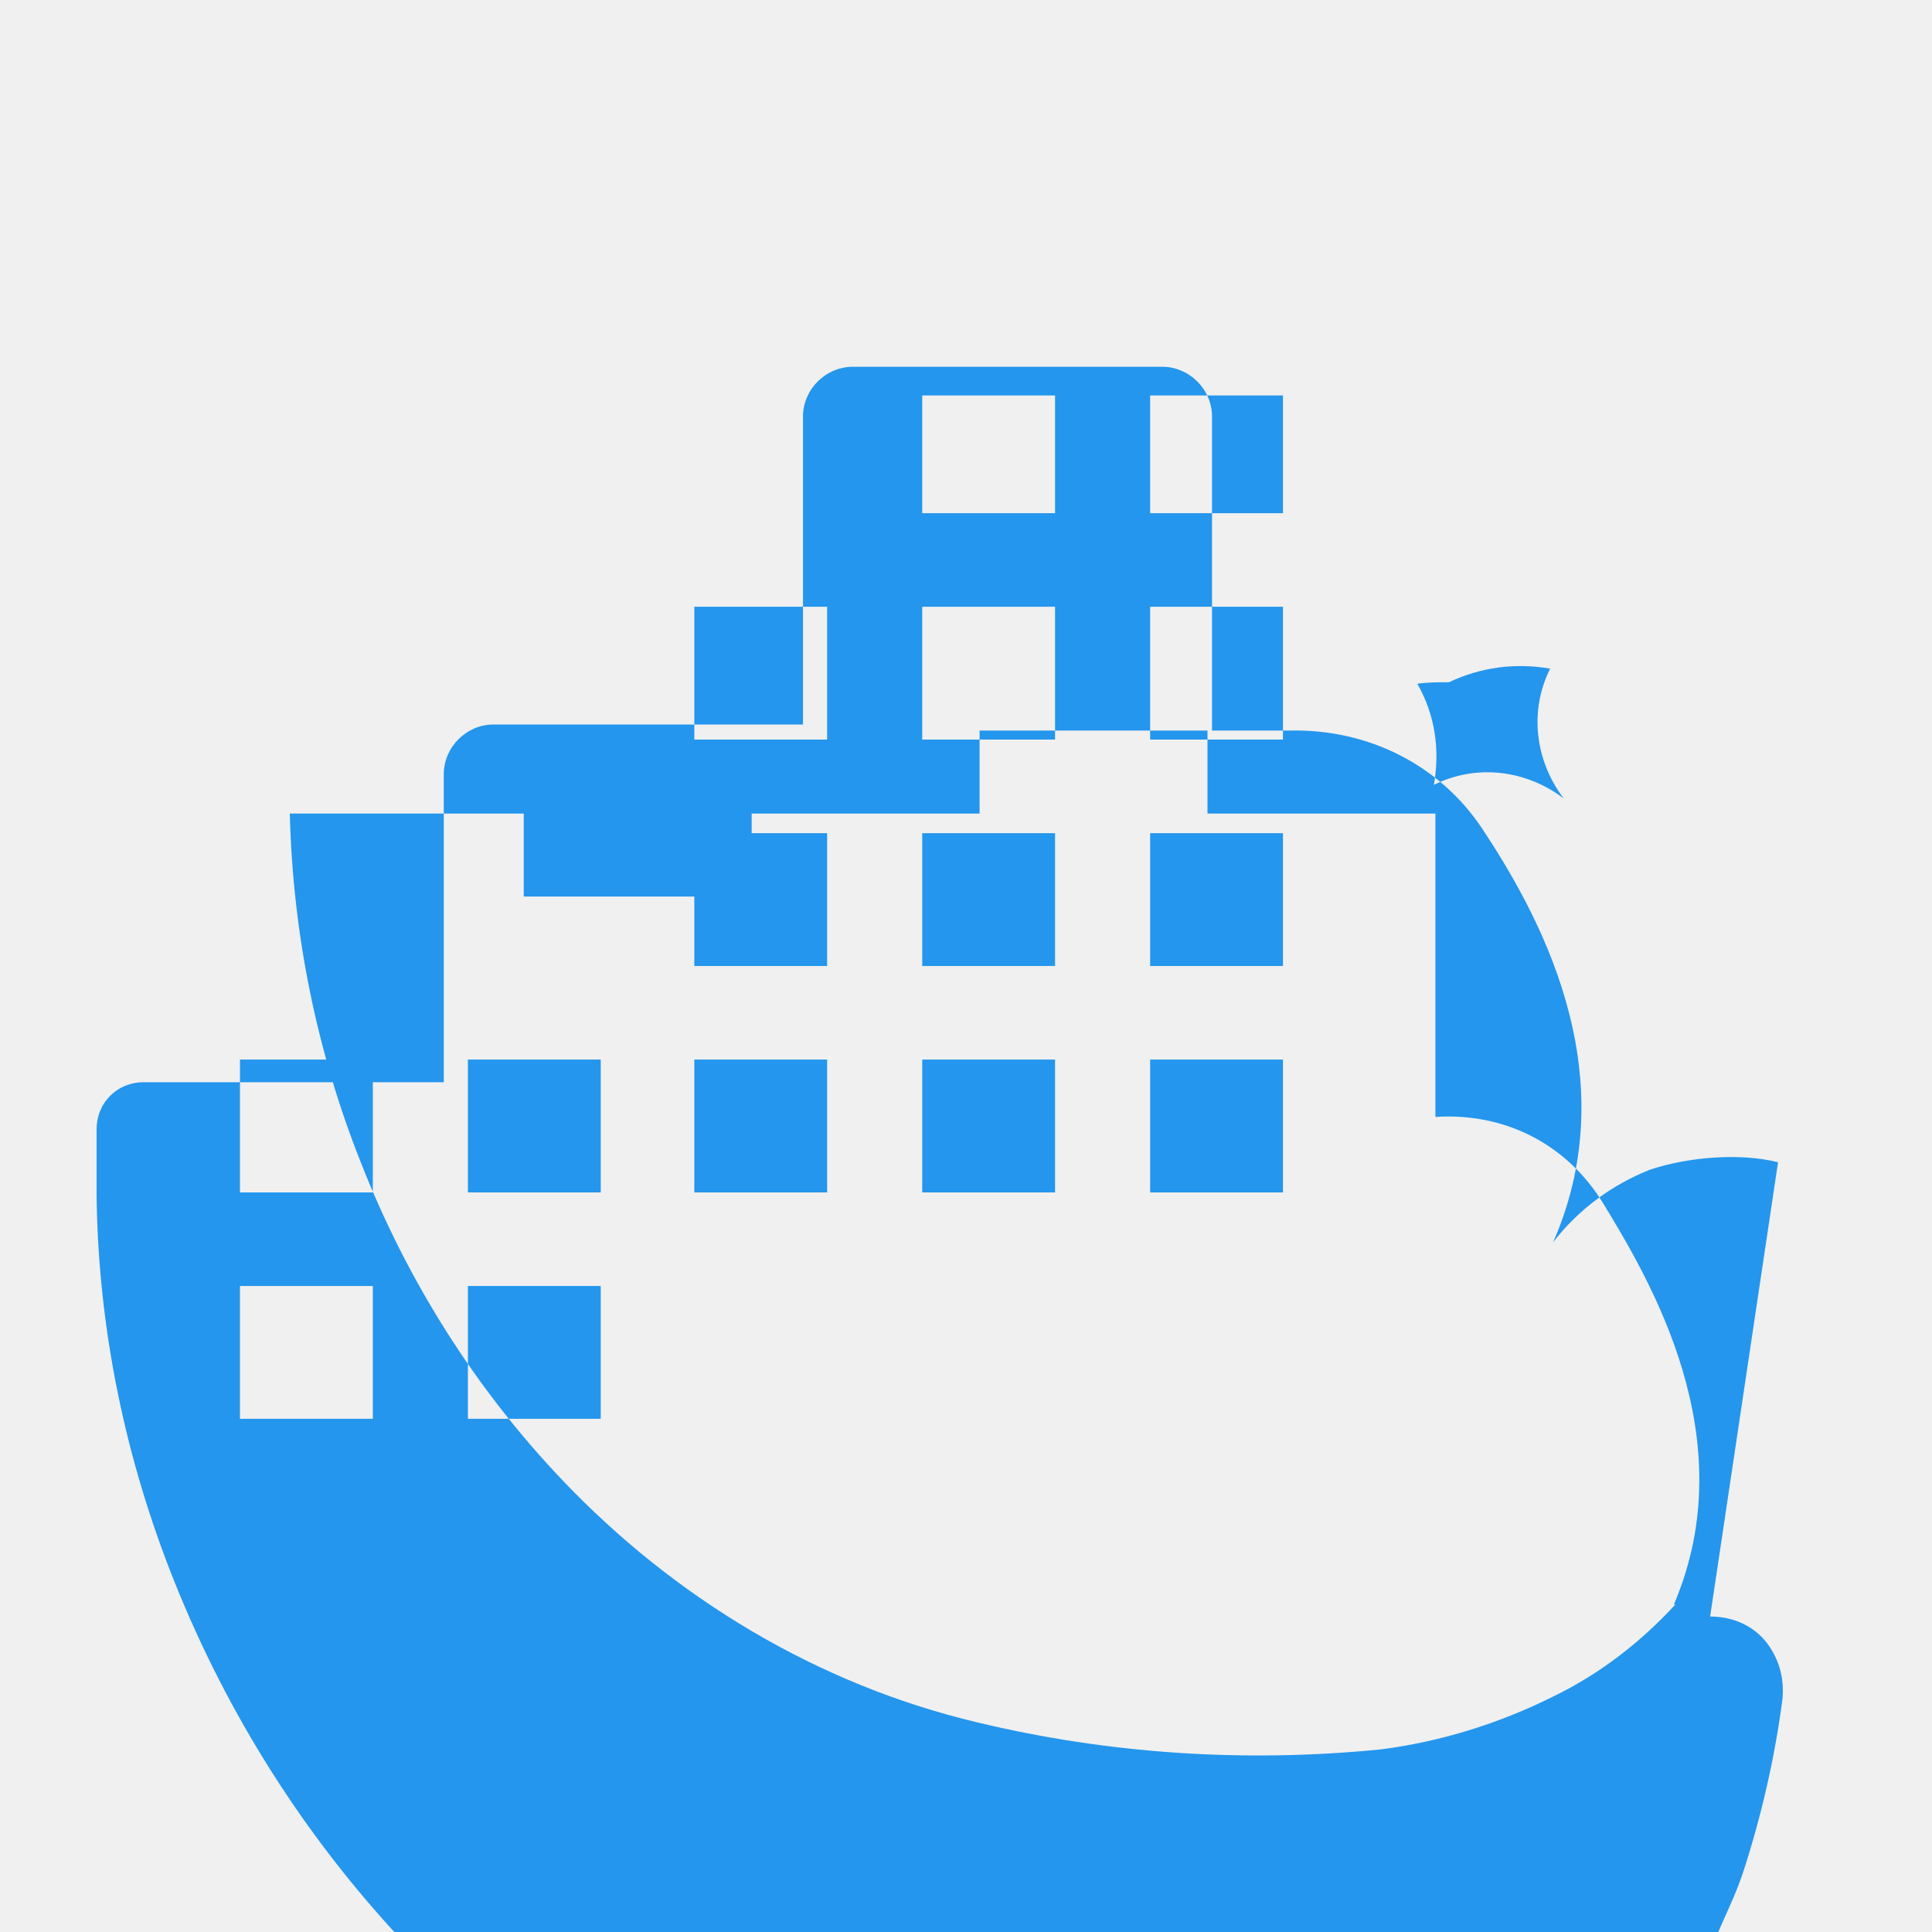
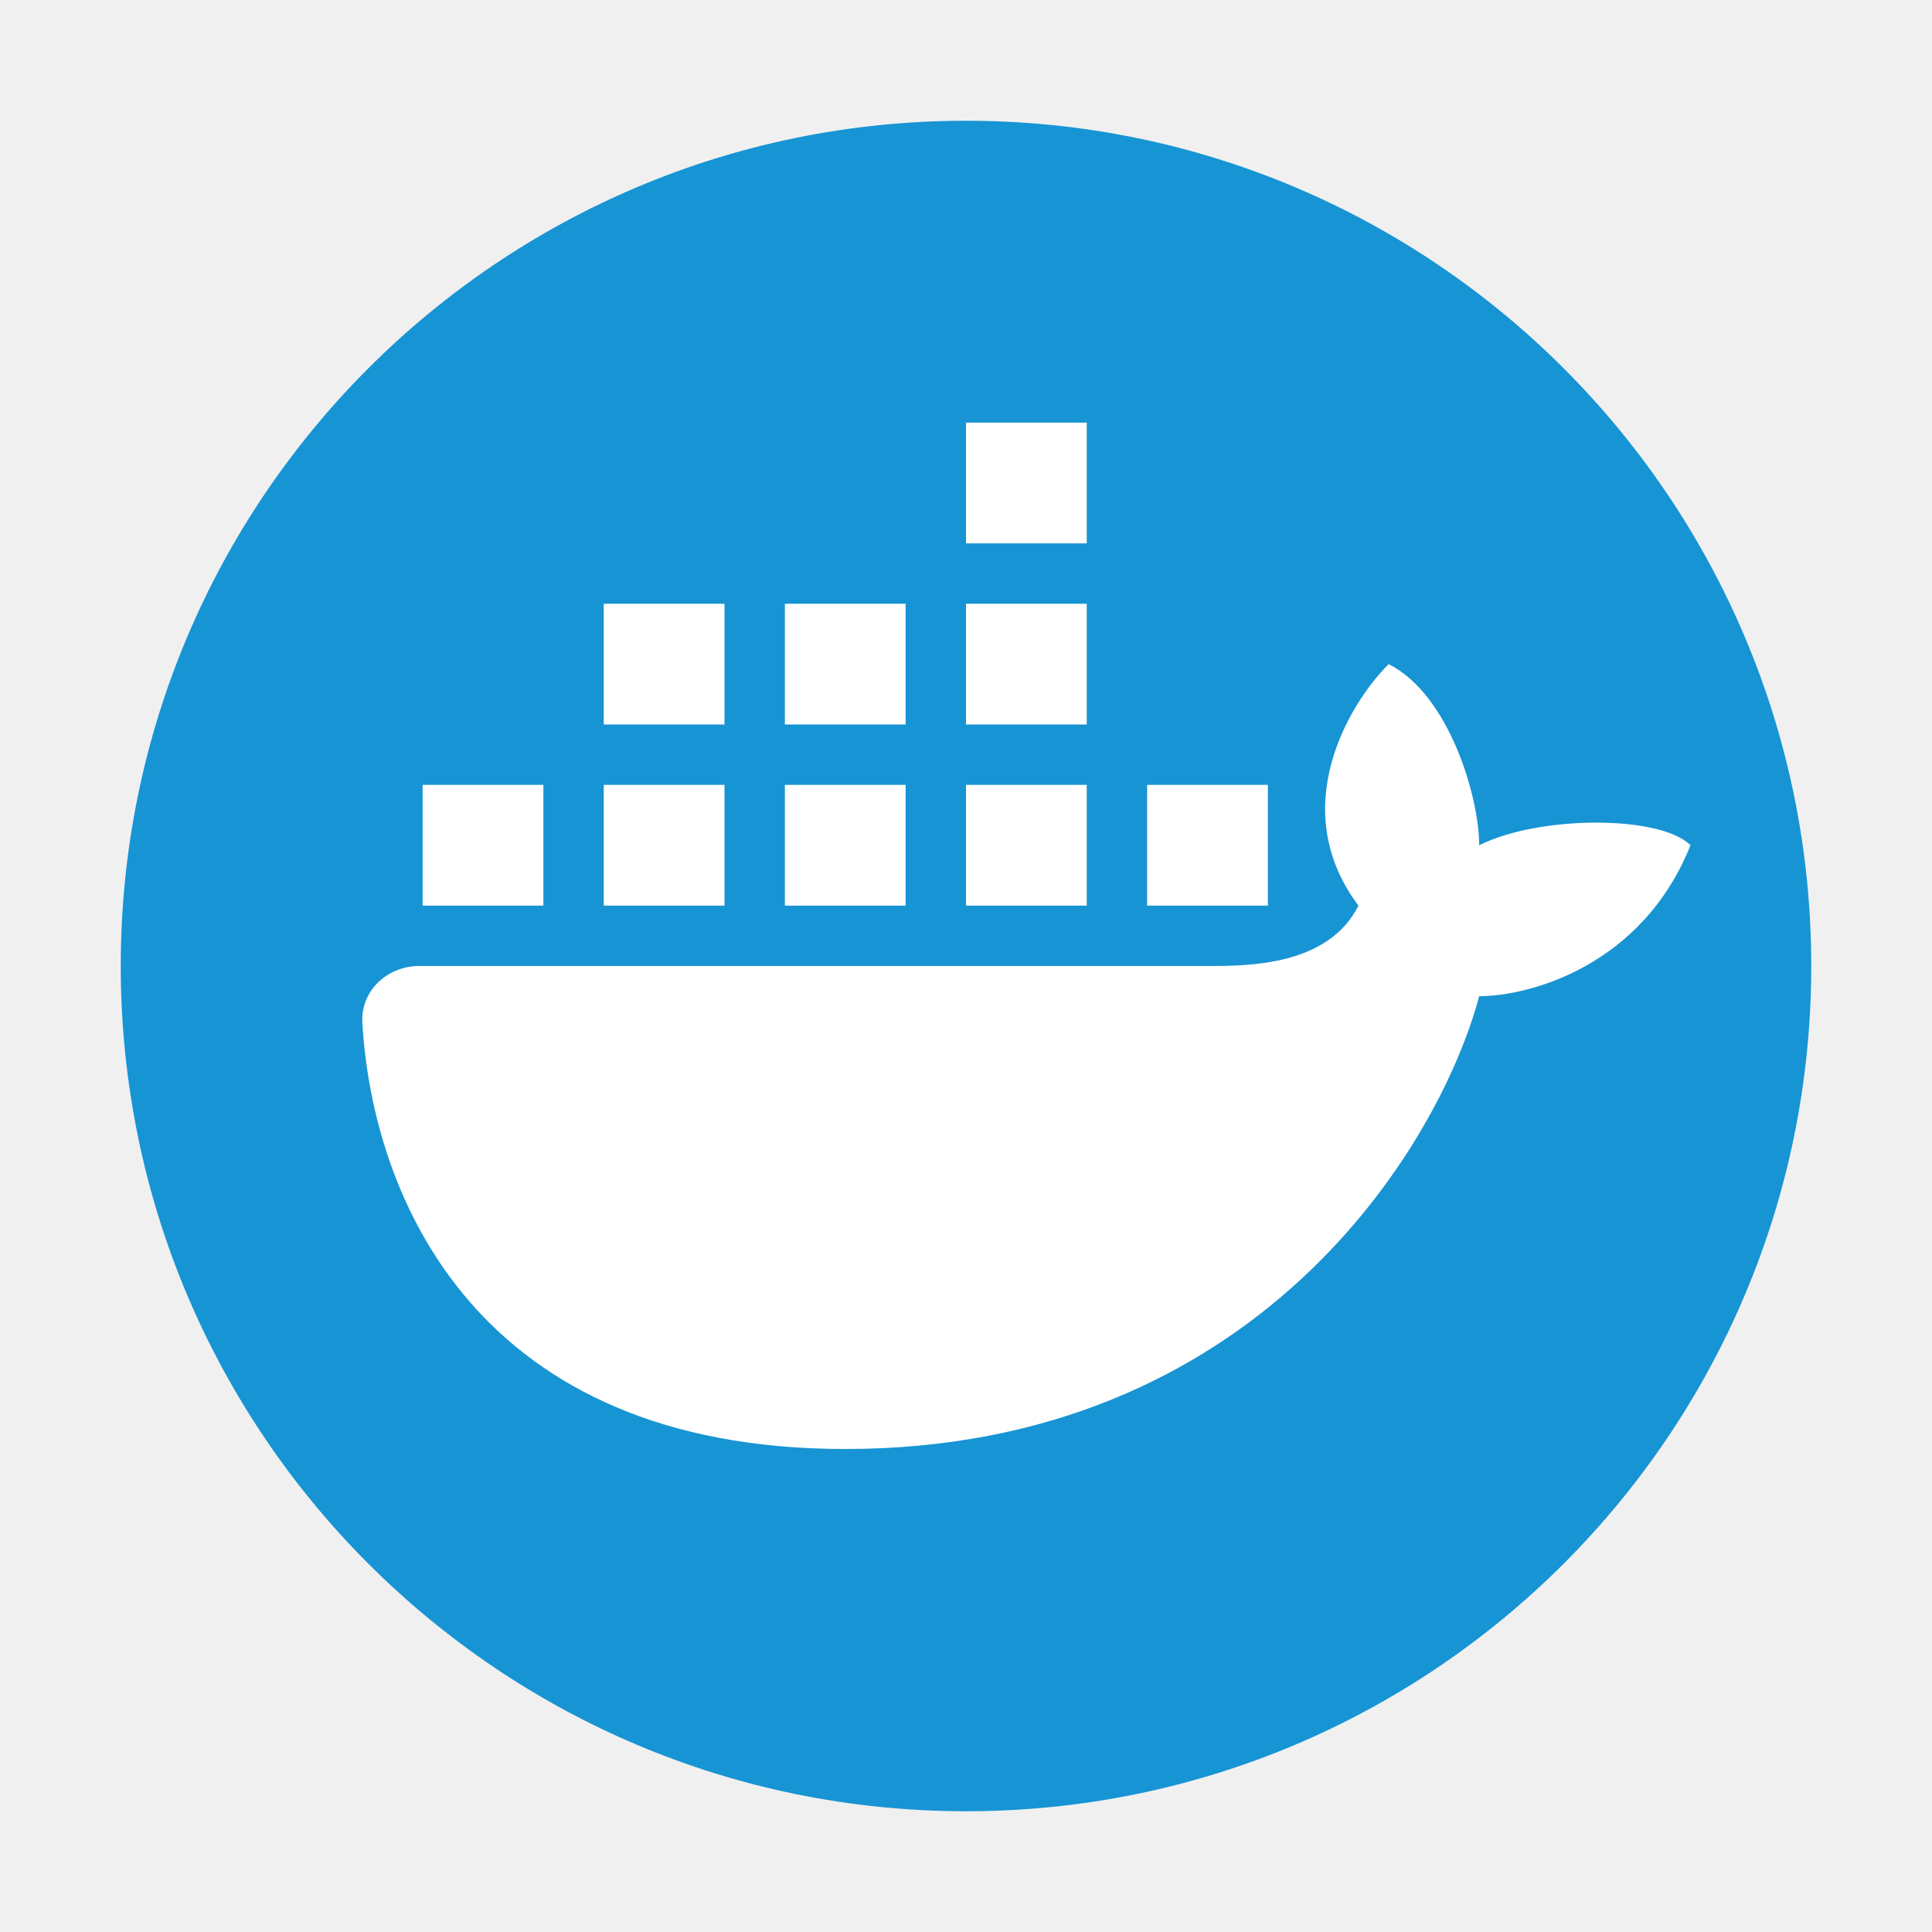
- <svg xmlns="http://www.w3.org/2000/svg" viewBox="0 0 128 128">
-   <path fill="#2496ed" d="M117.8 77c-2.4-.6-5.8-.4-8.5.5-2.5 1-4.7 2.6-6.4 4.8 5-11.4-1.2-22.1-4.7-27.4-2.8-4.2-7.5-6.6-12.7-6.5h-5.2V27.6c0-1.8-1.5-3.3-3.3-3.3H56.5c-1.8 0-3.3 1.5-3.3 3.3V48H32.7c-1.8 0-3.3 1.5-3.3 3.3v20.4H9.5c-.8 0-1.6.3-2.2.9-.6.6-.9 1.4-.9 2.2v4.4c.1 8.8 1.9 17.5 5.2 25.7 3.5 8.7 8.5 16.6 14.8 23.4 8.2 8.7 18.6 15 30.1 18.2 9.5 2.7 19.4 3.4 29.2 2.1 4.5-.6 8.7-2 12.7-4.1 3.5-1.8 6.7-4.2 9.4-7.2 2.7-2.9 4.8-6.3 6.3-9.9.5-1.1 1-2.2 1.4-3.4 1.2-3.7 2.1-7.6 2.6-11.5.1-1.3-.2-2.5-1-3.6-.9-1.2-2.3-1.8-3.8-1.8zM24.7 94h-8.8v-8.8h8.8V94zm0-15h-8.8v-8.8h8.8v8.8zm15.1 15h-8.8v-8.8h8.8V94zm0-15h-8.8v-8.8h8.8v8.8zm15-15h-8.8v-8.8h8.8v8.8zm0 15h-8.8v-8.8h8.8V94zm0-15h-8.8v-8.8h8.8v8.8zm0-15h-8.8v-8.8h8.8v8.8zm15.1 30h-8.8v-8.8h8.8V94zm0-15h-8.8v-8.8h8.8v8.8zm0-15h-8.8v-8.8h8.8v8.8zm0-15h-8.8V26.2h8.8v8.8zm15.1 45h-8.8v-8.8h8.8V94zm0-15h-8.8v-8.8h8.8v8.8zm0-15h-8.8v-8.8h8.8v8.8zm0-15h-8.8V26.2h8.8v8.8zm11 11.2c2.1-1 4.4-1.3 6.7-.9-1.4 2.8-1 6.1.9 8.6-2.5-1.9-5.8-2.3-8.6-.9.4-2.3.1-4.6-1.1-6.7.7-.1 1.4-.1 2.1-.1zM111 106.3c-2.3 2.5-5 4.6-8.1 6.1-3.6 1.8-7.5 3-11.4 3.5-9 .9-18.1.3-26.8-1.8-10.5-2.5-20-8.2-27.5-16.1-5.7-6-10.2-13.1-13.3-21-2.9-7.3-4.5-15.1-4.7-23.1h15.5v5.5h15.1v-5.5h15.1v-5.5h15.1v5.5h15.1V74c4.6-.3 8.7 1.8 11.1 5.7 3.1 5.1 9.4 15.6 4.7 26.6z" />
+ <svg xmlns="http://www.w3.org/2000/svg" width="800px" height="800px" viewBox="0 0 32 32" fill="none">
+   <circle cx="16" cy="16" r="14" fill="#1794D4" />
+   <path d="M18 7H16V9H18V7Z" fill="white" />
+   <path d="M10 10H12V12H10V10Z" fill="white" />
+   <path d="M6.002 16.941C6.172 19.843 7.9 24 14 24C20.8 24 23.833 19 24.5 16.5C25.333 16.5 27.2 16 28 14C27.5 13.5 25.5 13.5 24.5 14C24.5 13.2 24 11.5 23 11C22.333 11.667 21.3 13.4 22.5 15C22 16 20.667 16 20 16H6.943C6.413 16 5.97 16.413 6.002 16.941Z" fill="white" />
+   <path d="M9 13H7V15H9V13Z" fill="white" />
+   <path d="M10 13H12V15H10V13Z" fill="white" />
+   <path d="M15 13H13V15H15V13Z" fill="white" />
+   <path d="M16 13H18V15H16V13Z" fill="white" />
+   <path d="M21 13H19V15H21V13Z" fill="white" />
+   <path d="M15 10H13V12H15V10Z" fill="white" />
+   <path d="M16 10H18V12H16V10Z" fill="white" />
</svg>
